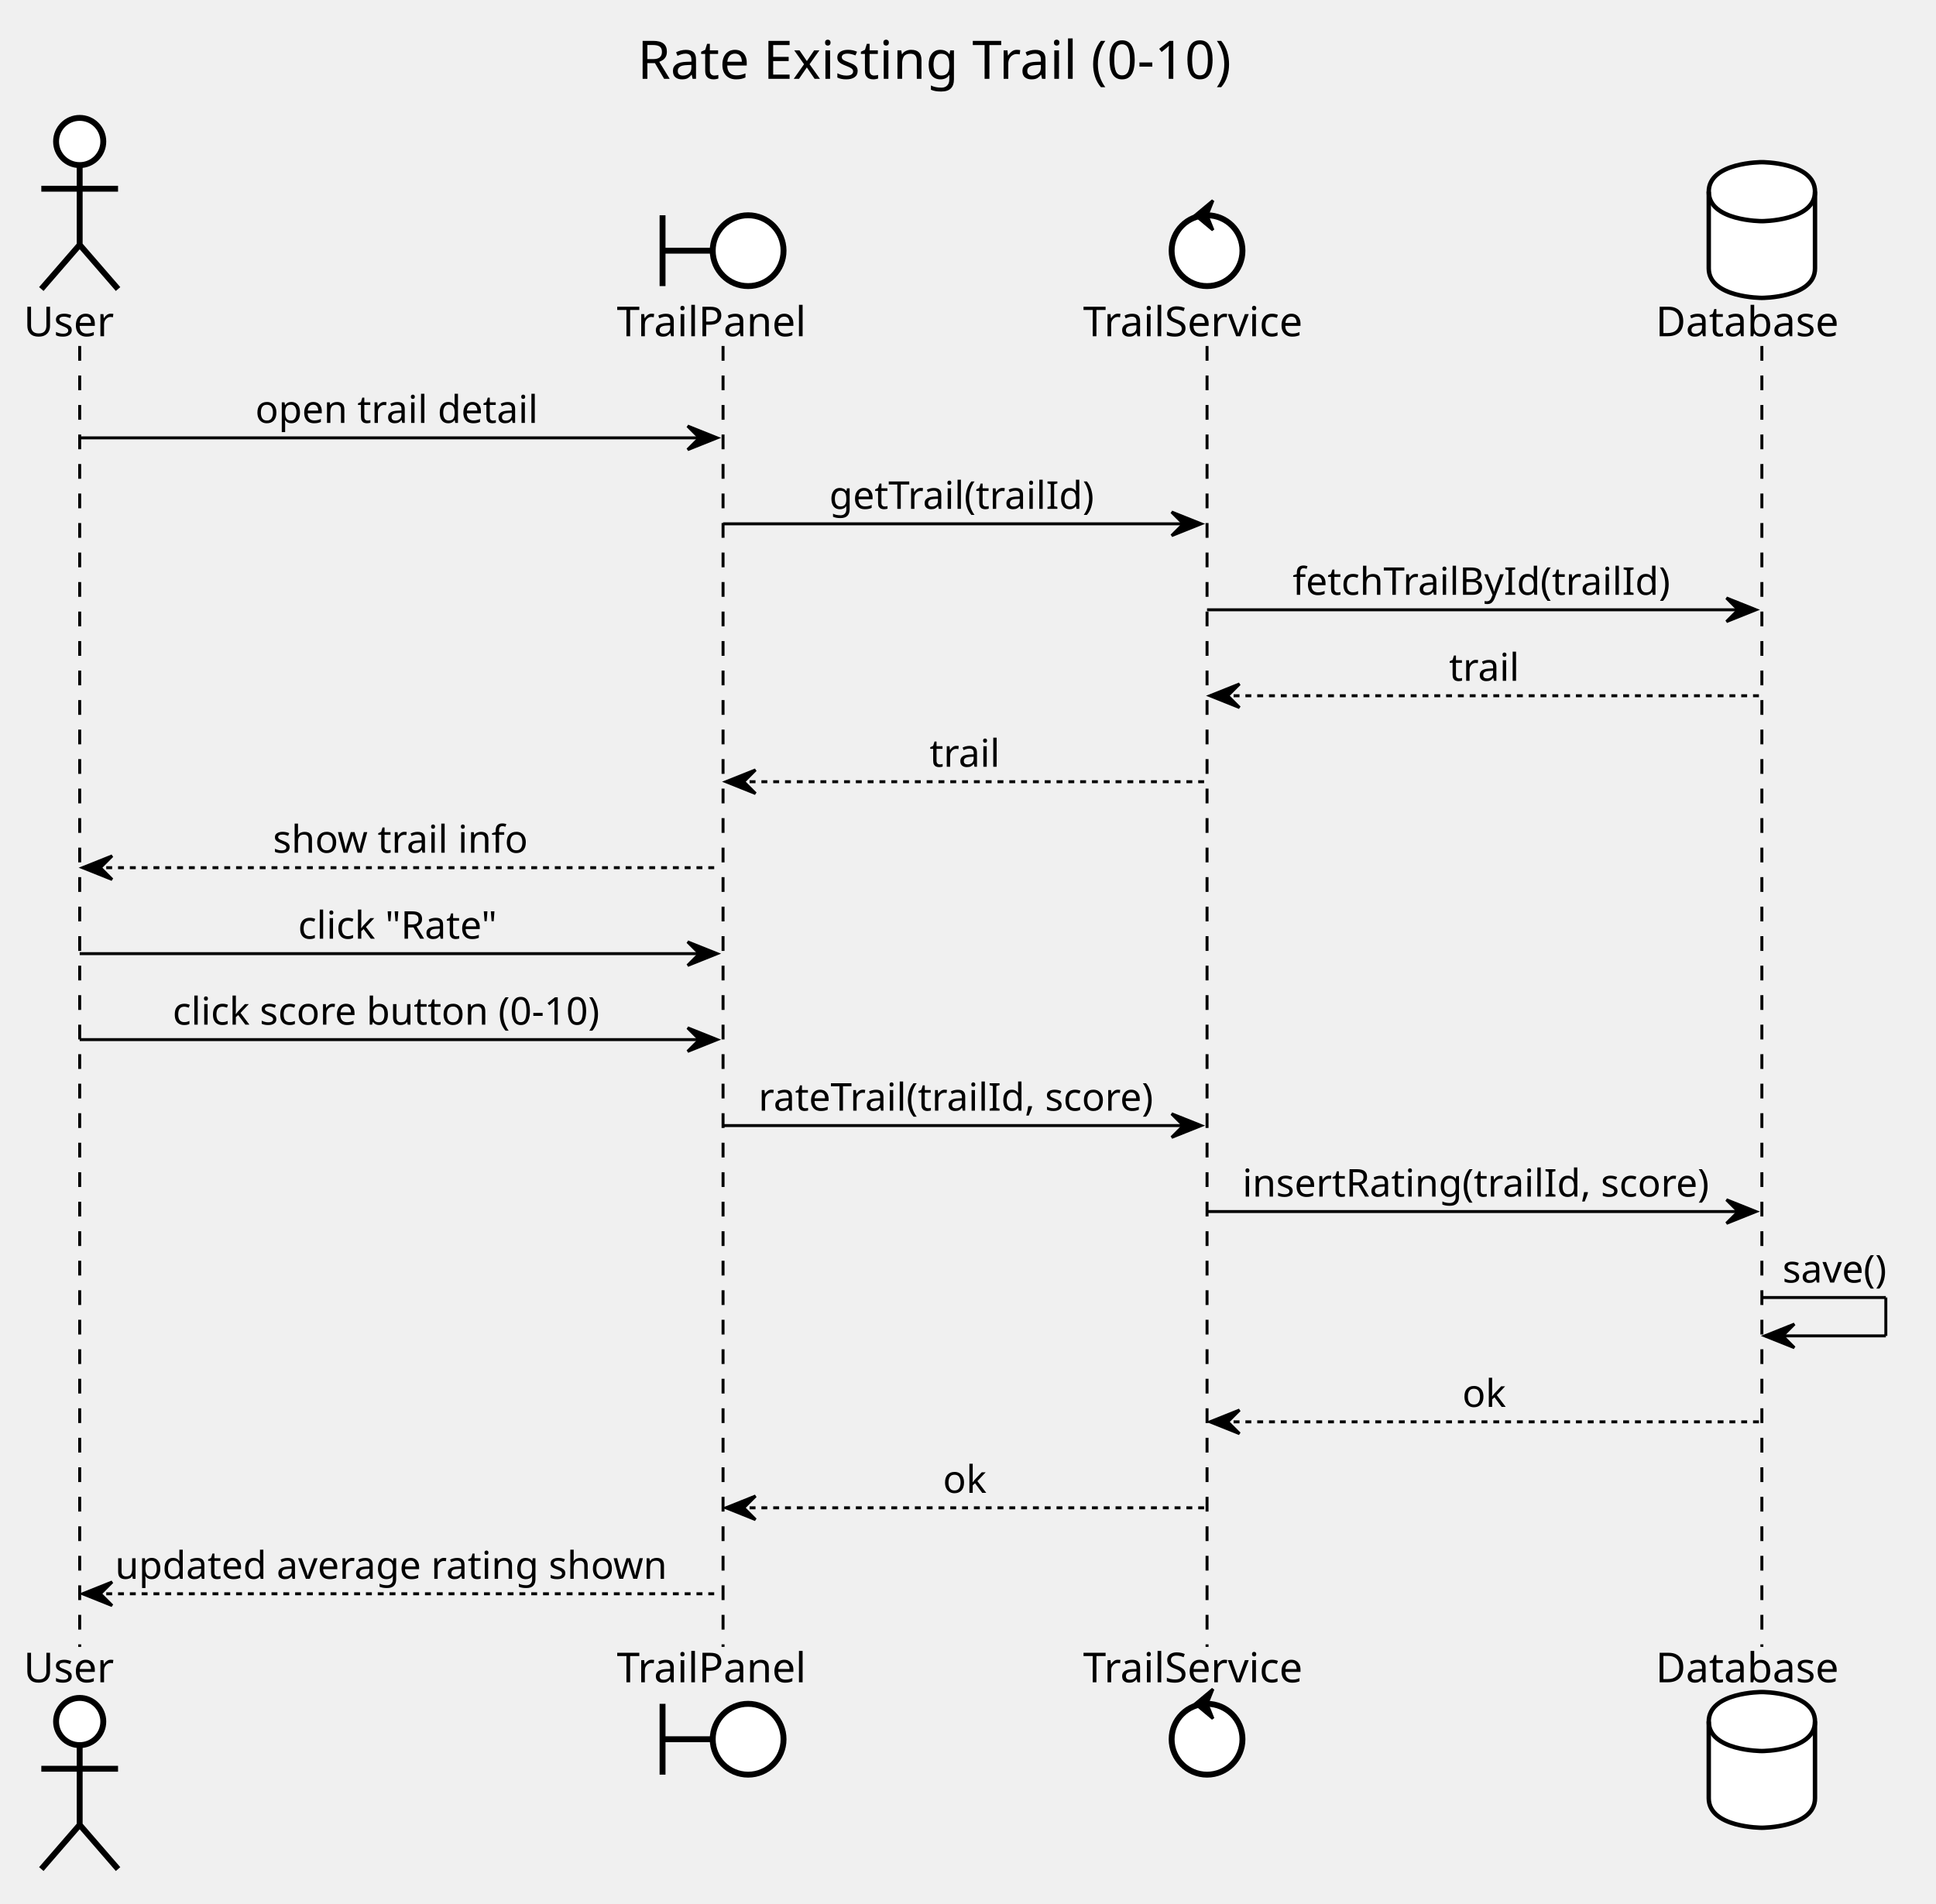
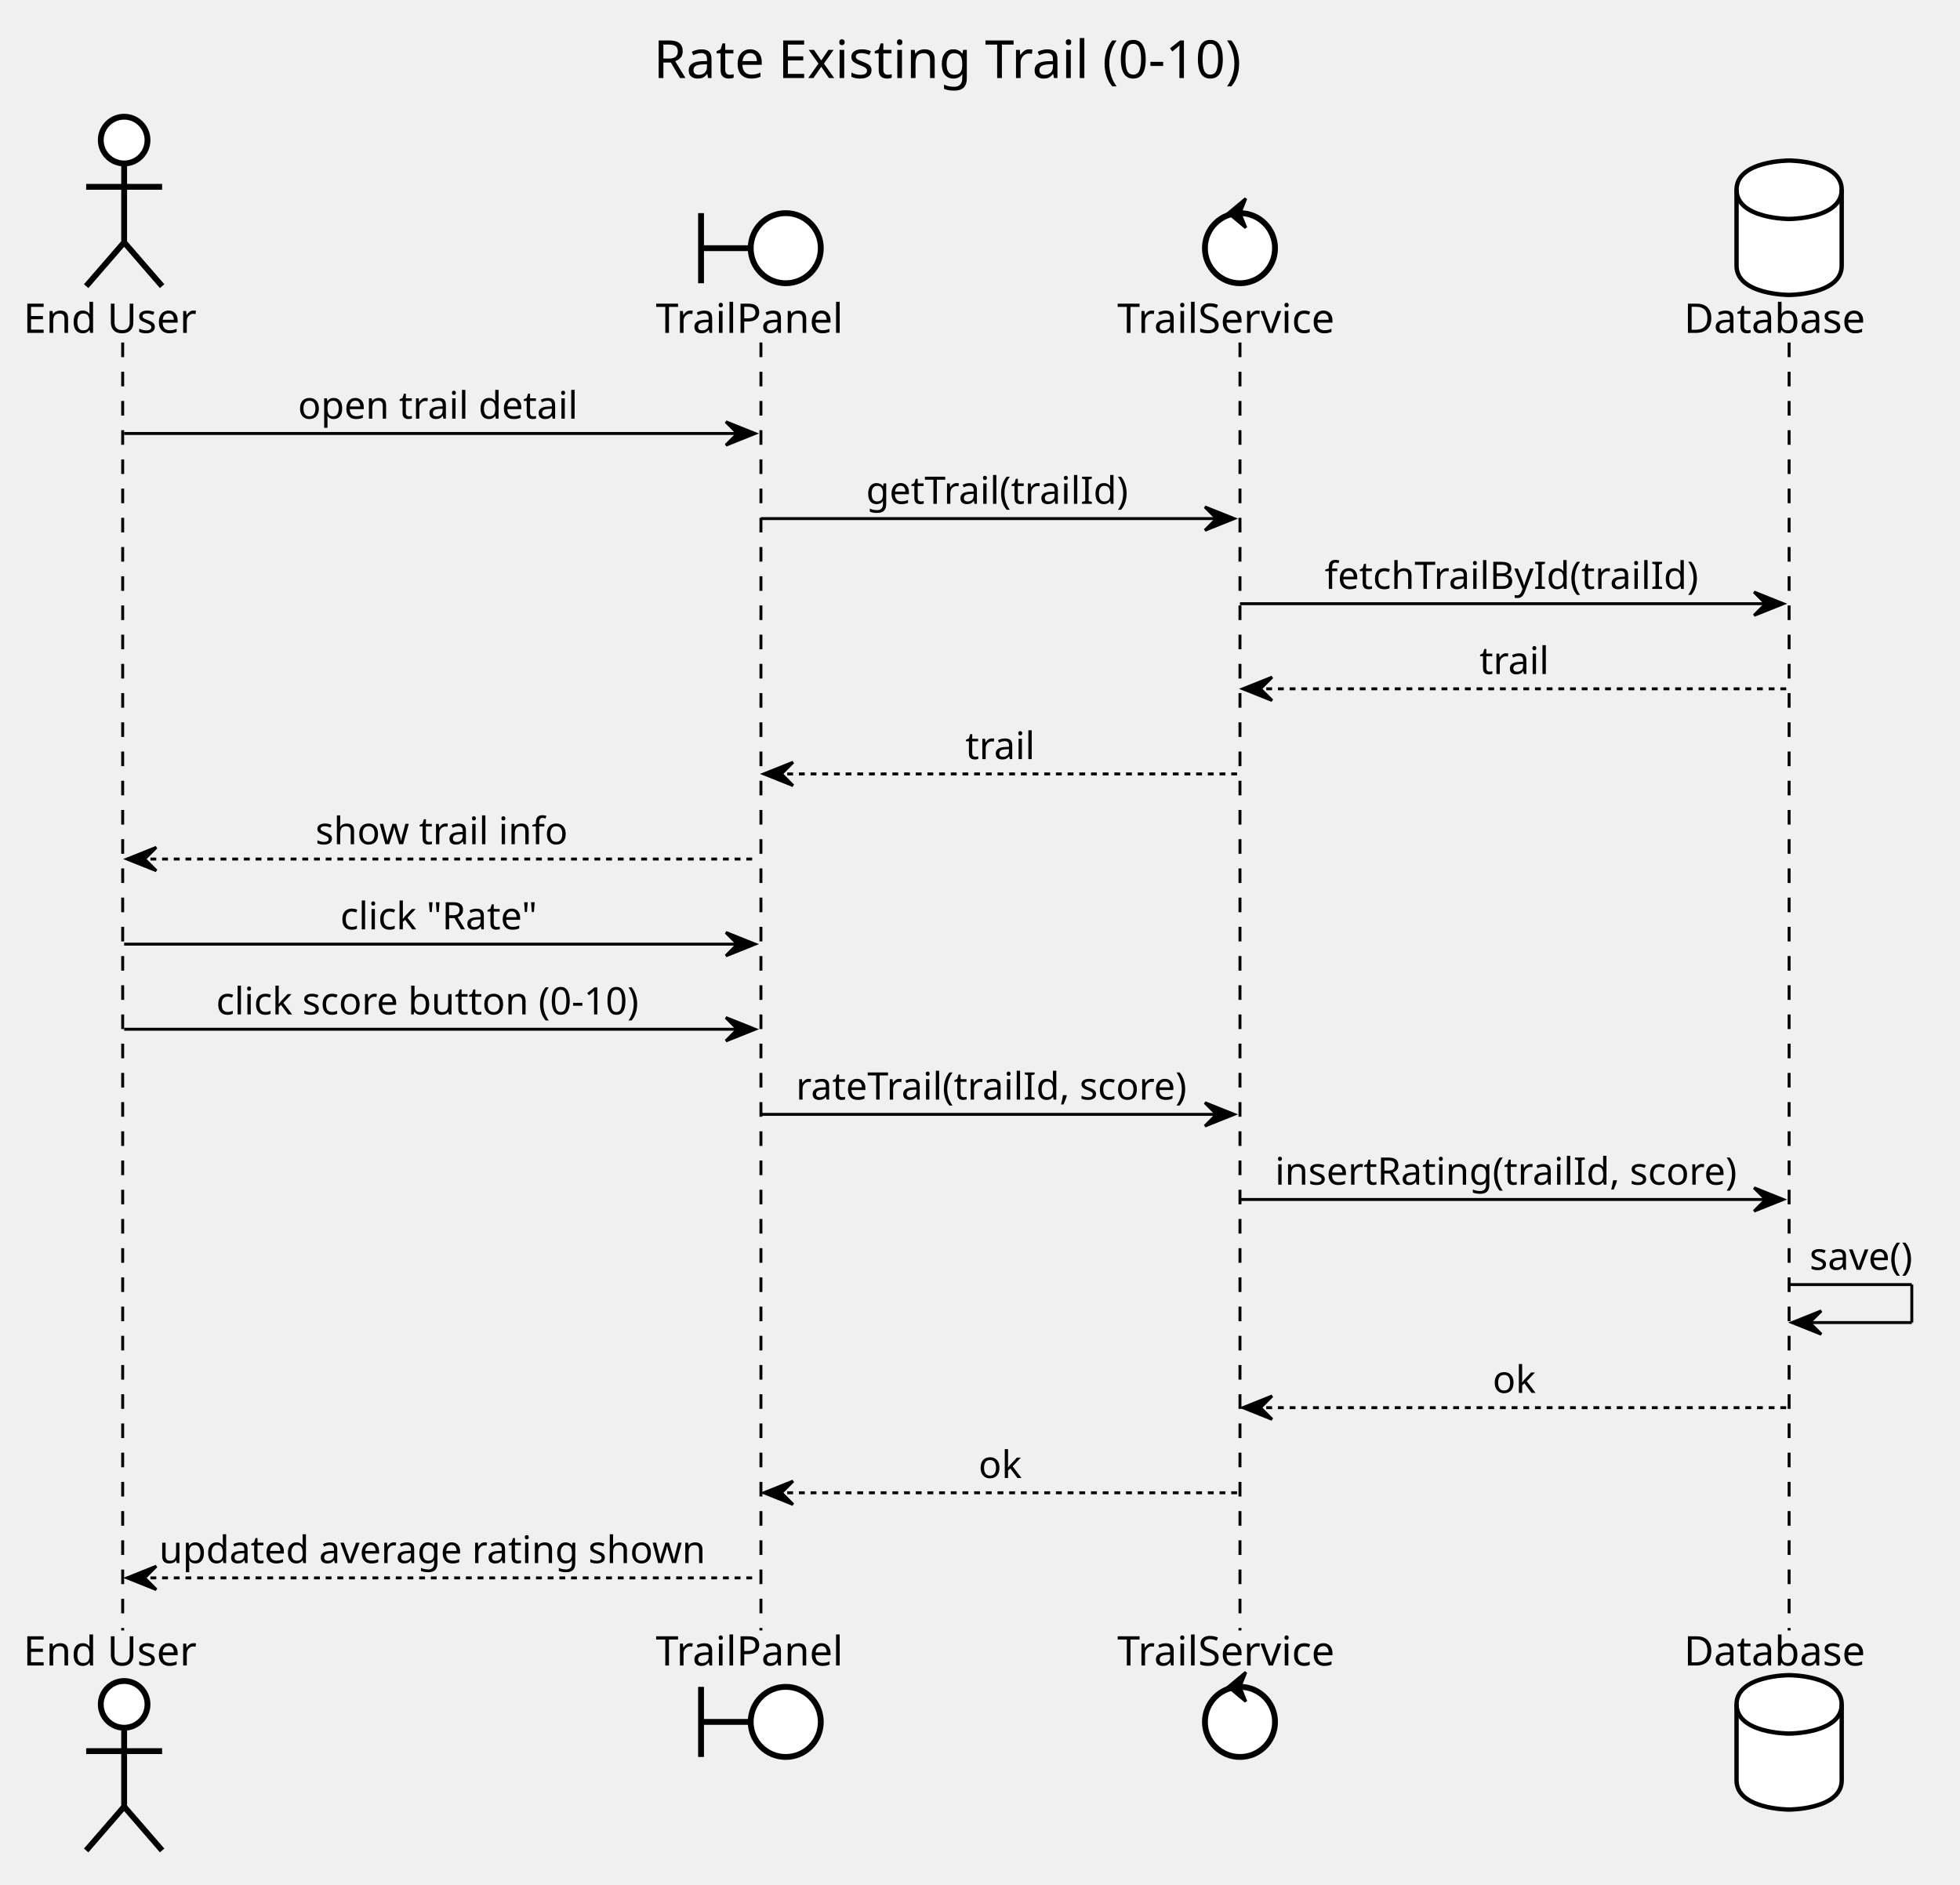
- <svg xmlns="http://www.w3.org/2000/svg" contentScriptType="application/ecmascript" contentStyleType="text/css" height="645px" preserveAspectRatio="none" style="width:656px;height:645px;" version="1.1" viewBox="0 0 656 645" width="656px" zoomAndPan="magnify">
+ <svg xmlns="http://www.w3.org/2000/svg" contentScriptType="application/ecmascript" contentStyleType="text/css" height="645px" preserveAspectRatio="none" style="width:671px;height:645px;" version="1.1" viewBox="0 0 671 645" width="671px" zoomAndPan="magnify">
  <defs />
  <g>
-     <text fill="#000000" font-family="sans-serif" font-size="18" lengthAdjust="spacingAndGlyphs" textLength="222" x="216" y="26.708">Rate Existing Trail (0-10)</text>
-     <line style="stroke: #000000; stroke-width: 1.0; stroke-dasharray: 5.0,5.0;" x1="27" x2="27" y1="117.25" y2="558.109" />
-     <line style="stroke: #000000; stroke-width: 1.0; stroke-dasharray: 5.0,5.0;" x1="245" x2="245" y1="117.25" y2="558.109" />
-     <line style="stroke: #000000; stroke-width: 1.0; stroke-dasharray: 5.0,5.0;" x1="409" x2="409" y1="117.25" y2="558.109" />
-     <line style="stroke: #000000; stroke-width: 1.0; stroke-dasharray: 5.0,5.0;" x1="597" x2="597" y1="117.25" y2="558.109" />
-     <text fill="#000000" font-family="sans-serif" font-size="14" lengthAdjust="spacingAndGlyphs" textLength="32" x="8" y="113.948">User</text>
-     <ellipse cx="27" cy="47.953" fill="#FFFFFF" rx="8" ry="8" style="stroke: #000000; stroke-width: 2.0;" />
-     <path d="M27,55.953 L27,82.953 M14,63.953 L40,63.953 M27,82.953 L14,97.953 M27,82.953 L40,97.953 " fill="none" style="stroke: #000000; stroke-width: 2.0;" />
-     <text fill="#000000" font-family="sans-serif" font-size="14" lengthAdjust="spacingAndGlyphs" textLength="32" x="8" y="570.105">User</text>
-     <ellipse cx="27" cy="583.406" fill="#FFFFFF" rx="8" ry="8" style="stroke: #000000; stroke-width: 2.0;" />
-     <path d="M27,591.406 L27,618.406 M14,599.406 L40,599.406 M27,618.406 L14,633.406 M27,618.406 L40,633.406 " fill="none" style="stroke: #000000; stroke-width: 2.0;" />
-     <text fill="#000000" font-family="sans-serif" font-size="14" lengthAdjust="spacingAndGlyphs" textLength="66" x="209" y="113.948">TrailPanel</text>
-     <path d="M224.5,72.953 L224.5,96.953 M224.5,84.953 L241.5,84.953 " fill="none" style="stroke: #000000; stroke-width: 2.0;" />
-     <ellipse cx="253.5" cy="84.953" fill="#FFFFFF" rx="12" ry="12" style="stroke: #000000; stroke-width: 2.0;" />
-     <text fill="#000000" font-family="sans-serif" font-size="14" lengthAdjust="spacingAndGlyphs" textLength="66" x="209" y="570.105">TrailPanel</text>
-     <path d="M224.5,577.406 L224.5,601.406 M224.5,589.406 L241.5,589.406 " fill="none" style="stroke: #000000; stroke-width: 2.0;" />
-     <ellipse cx="253.5" cy="589.406" fill="#FFFFFF" rx="12" ry="12" style="stroke: #000000; stroke-width: 2.0;" />
-     <text fill="#000000" font-family="sans-serif" font-size="14" lengthAdjust="spacingAndGlyphs" textLength="78" x="367" y="113.948">TrailService</text>
-     <ellipse cx="409" cy="84.953" fill="#FFFFFF" rx="12" ry="12" style="stroke: #000000; stroke-width: 2.0;" />
-     <polygon fill="#000000" points="405,72.953,411,67.953,409,72.953,411,77.953,405,72.953" style="stroke: #000000; stroke-width: 1.0;" />
-     <text fill="#000000" font-family="sans-serif" font-size="14" lengthAdjust="spacingAndGlyphs" textLength="78" x="367" y="570.105">TrailService</text>
-     <ellipse cx="409" cy="589.406" fill="#FFFFFF" rx="12" ry="12" style="stroke: #000000; stroke-width: 2.0;" />
-     <polygon fill="#000000" points="405,577.406,411,572.406,409,577.406,411,582.406,405,577.406" style="stroke: #000000; stroke-width: 1.0;" />
-     <text fill="#000000" font-family="sans-serif" font-size="14" lengthAdjust="spacingAndGlyphs" textLength="66" x="561" y="113.948">Database</text>
-     <path d="M579,64.953 C579,54.953 597,54.953 597,54.953 C597,54.953 615,54.953 615,64.953 L615,90.953 C615,100.953 597,100.953 597,100.953 C597,100.953 579,100.953 579,90.953 L579,64.953 " fill="#FFFFFF" style="stroke: #000000; stroke-width: 1.5;" />
-     <path d="M579,64.953 C579,74.953 597,74.953 597,74.953 C597,74.953 615,74.953 615,64.953 " fill="none" style="stroke: #000000; stroke-width: 1.5;" />
-     <text fill="#000000" font-family="sans-serif" font-size="14" lengthAdjust="spacingAndGlyphs" textLength="66" x="561" y="570.105">Database</text>
-     <path d="M579,583.406 C579,573.406 597,573.406 597,573.406 C597,573.406 615,573.406 615,583.406 L615,609.406 C615,619.406 597,619.406 597,619.406 C597,619.406 579,619.406 579,609.406 L579,583.406 " fill="#FFFFFF" style="stroke: #000000; stroke-width: 1.5;" />
-     <path d="M579,583.406 C579,593.406 597,593.406 597,593.406 C597,593.406 615,593.406 615,583.406 " fill="none" style="stroke: #000000; stroke-width: 1.5;" />
-     <polygon fill="#000000" points="233,144.383,243,148.383,233,152.383,237,148.383" style="stroke: #000000; stroke-width: 1.0;" />
-     <line style="stroke: #000000; stroke-width: 1.0;" x1="27" x2="239" y1="148.383" y2="148.383" />
-     <text fill="#000000" font-family="sans-serif" font-size="13" lengthAdjust="spacingAndGlyphs" textLength="99" x="86.5" y="143.317">open trail detail</text>
-     <polygon fill="#000000" points="397,173.516,407,177.516,397,181.516,401,177.516" style="stroke: #000000; stroke-width: 1.0;" />
-     <line style="stroke: #000000; stroke-width: 1.0;" x1="245" x2="403" y1="177.516" y2="177.516" />
-     <text fill="#000000" font-family="sans-serif" font-size="13" lengthAdjust="spacingAndGlyphs" textLength="92" x="281" y="172.45">getTrail(trailId)</text>
-     <polygon fill="#000000" points="585,202.648,595,206.648,585,210.648,589,206.648" style="stroke: #000000; stroke-width: 1.0;" />
-     <line style="stroke: #000000; stroke-width: 1.0;" x1="409" x2="591" y1="206.648" y2="206.648" />
-     <text fill="#000000" font-family="sans-serif" font-size="13" lengthAdjust="spacingAndGlyphs" textLength="130" x="438" y="201.583">fetchTrailById(trailId)</text>
-     <polygon fill="#000000" points="420,231.781,410,235.781,420,239.781,416,235.781" style="stroke: #000000; stroke-width: 1.0;" />
-     <line style="stroke: #000000; stroke-width: 1.0; stroke-dasharray: 2.0,2.0;" x1="414" x2="596" y1="235.781" y2="235.781" />
-     <text fill="#000000" font-family="sans-serif" font-size="13" lengthAdjust="spacingAndGlyphs" textLength="24" x="491" y="230.715">trail</text>
-     <polygon fill="#000000" points="256,260.914,246,264.914,256,268.914,252,264.914" style="stroke: #000000; stroke-width: 1.0;" />
-     <line style="stroke: #000000; stroke-width: 1.0; stroke-dasharray: 2.0,2.0;" x1="250" x2="408" y1="264.914" y2="264.914" />
-     <text fill="#000000" font-family="sans-serif" font-size="13" lengthAdjust="spacingAndGlyphs" textLength="24" x="315" y="259.848">trail</text>
-     <polygon fill="#000000" points="38,290.047,28,294.047,38,298.047,34,294.047" style="stroke: #000000; stroke-width: 1.0;" />
-     <line style="stroke: #000000; stroke-width: 1.0; stroke-dasharray: 2.0,2.0;" x1="32" x2="244" y1="294.047" y2="294.047" />
-     <text fill="#000000" font-family="sans-serif" font-size="13" lengthAdjust="spacingAndGlyphs" textLength="87" x="92.5" y="288.981">show trail info</text>
-     <polygon fill="#000000" points="233,319.18,243,323.18,233,327.18,237,323.18" style="stroke: #000000; stroke-width: 1.0;" />
-     <line style="stroke: #000000; stroke-width: 1.0;" x1="27" x2="239" y1="323.18" y2="323.18" />
-     <text fill="#000000" font-family="sans-serif" font-size="13" lengthAdjust="spacingAndGlyphs" textLength="70" x="101" y="318.114">click "Rate"</text>
-     <polygon fill="#000000" points="233,348.312,243,352.312,233,356.312,237,352.312" style="stroke: #000000; stroke-width: 1.0;" />
-     <line style="stroke: #000000; stroke-width: 1.0;" x1="27" x2="239" y1="352.312" y2="352.312" />
-     <text fill="#000000" font-family="sans-serif" font-size="13" lengthAdjust="spacingAndGlyphs" textLength="155" x="58.5" y="347.247">click score button (0-10)</text>
-     <polygon fill="#000000" points="397,377.445,407,381.445,397,385.445,401,381.445" style="stroke: #000000; stroke-width: 1.0;" />
-     <line style="stroke: #000000; stroke-width: 1.0;" x1="245" x2="403" y1="381.445" y2="381.445" />
-     <text fill="#000000" font-family="sans-serif" font-size="13" lengthAdjust="spacingAndGlyphs" textLength="140" x="257" y="376.379">rateTrail(trailId, score)</text>
-     <polygon fill="#000000" points="585,406.578,595,410.578,585,414.578,589,410.578" style="stroke: #000000; stroke-width: 1.0;" />
-     <line style="stroke: #000000; stroke-width: 1.0;" x1="409" x2="591" y1="410.578" y2="410.578" />
-     <text fill="#000000" font-family="sans-serif" font-size="13" lengthAdjust="spacingAndGlyphs" textLength="164" x="421" y="405.512">insertRating(trailId, score)</text>
-     <line style="stroke: #000000; stroke-width: 1.0;" x1="597" x2="639" y1="439.711" y2="439.711" />
-     <line style="stroke: #000000; stroke-width: 1.0;" x1="639" x2="639" y1="439.711" y2="452.711" />
-     <line style="stroke: #000000; stroke-width: 1.0;" x1="598" x2="639" y1="452.711" y2="452.711" />
-     <polygon fill="#000000" points="608,448.711,598,452.711,608,456.711,604,452.711" style="stroke: #000000; stroke-width: 1.0;" />
-     <text fill="#000000" font-family="sans-serif" font-size="13" lengthAdjust="spacingAndGlyphs" textLength="40" x="604" y="434.645">save()</text>
-     <polygon fill="#000000" points="420,477.844,410,481.844,420,485.844,416,481.844" style="stroke: #000000; stroke-width: 1.0;" />
-     <line style="stroke: #000000; stroke-width: 1.0; stroke-dasharray: 2.0,2.0;" x1="414" x2="596" y1="481.844" y2="481.844" />
-     <text fill="#000000" font-family="sans-serif" font-size="13" lengthAdjust="spacingAndGlyphs" textLength="15" x="495.5" y="476.778">ok</text>
-     <polygon fill="#000000" points="256,506.977,246,510.977,256,514.977,252,510.977" style="stroke: #000000; stroke-width: 1.0;" />
-     <line style="stroke: #000000; stroke-width: 1.0; stroke-dasharray: 2.0,2.0;" x1="250" x2="408" y1="510.977" y2="510.977" />
-     <text fill="#000000" font-family="sans-serif" font-size="13" lengthAdjust="spacingAndGlyphs" textLength="15" x="319.5" y="505.911">ok</text>
-     <polygon fill="#000000" points="38,536.109,28,540.109,38,544.109,34,540.109" style="stroke: #000000; stroke-width: 1.0;" />
-     <line style="stroke: #000000; stroke-width: 1.0; stroke-dasharray: 2.0,2.0;" x1="32" x2="244" y1="540.109" y2="540.109" />
-     <text fill="#000000" font-family="sans-serif" font-size="13" lengthAdjust="spacingAndGlyphs" textLength="194" x="39" y="535.043">updated average rating shown</text>
+     <text fill="#000000" font-family="sans-serif" font-size="18" lengthAdjust="spacingAndGlyphs" textLength="222" x="223.75" y="26.708">Rate Existing Trail (0-10)</text>
+     <line style="stroke: #000000; stroke-width: 1.0; stroke-dasharray: 5.0,5.0;" x1="42" x2="42" y1="117.25" y2="558.109" />
+     <line style="stroke: #000000; stroke-width: 1.0; stroke-dasharray: 5.0,5.0;" x1="260.5" x2="260.5" y1="117.25" y2="558.109" />
+     <line style="stroke: #000000; stroke-width: 1.0; stroke-dasharray: 5.0,5.0;" x1="424.5" x2="424.5" y1="117.25" y2="558.109" />
+     <line style="stroke: #000000; stroke-width: 1.0; stroke-dasharray: 5.0,5.0;" x1="612.5" x2="612.5" y1="117.25" y2="558.109" />
+     <text fill="#000000" font-family="sans-serif" font-size="14" lengthAdjust="spacingAndGlyphs" textLength="63" x="8" y="113.948">End User</text>
+     <ellipse cx="42.5" cy="47.953" fill="#FFFFFF" rx="8" ry="8" style="stroke: #000000; stroke-width: 2.0;" />
+     <path d="M42.5,55.953 L42.5,82.953 M29.5,63.953 L55.5,63.953 M42.5,82.953 L29.5,97.953 M42.5,82.953 L55.5,97.953 " fill="none" style="stroke: #000000; stroke-width: 2.0;" />
+     <text fill="#000000" font-family="sans-serif" font-size="14" lengthAdjust="spacingAndGlyphs" textLength="63" x="8" y="570.105">End User</text>
+     <ellipse cx="42.5" cy="583.406" fill="#FFFFFF" rx="8" ry="8" style="stroke: #000000; stroke-width: 2.0;" />
+     <path d="M42.5,591.406 L42.5,618.406 M29.5,599.406 L55.5,599.406 M42.5,618.406 L29.5,633.406 M42.5,618.406 L55.5,633.406 " fill="none" style="stroke: #000000; stroke-width: 2.0;" />
+     <text fill="#000000" font-family="sans-serif" font-size="14" lengthAdjust="spacingAndGlyphs" textLength="66" x="224.5" y="113.948">TrailPanel</text>
+     <path d="M240,72.953 L240,96.953 M240,84.953 L257,84.953 " fill="none" style="stroke: #000000; stroke-width: 2.0;" />
+     <ellipse cx="269" cy="84.953" fill="#FFFFFF" rx="12" ry="12" style="stroke: #000000; stroke-width: 2.0;" />
+     <text fill="#000000" font-family="sans-serif" font-size="14" lengthAdjust="spacingAndGlyphs" textLength="66" x="224.5" y="570.105">TrailPanel</text>
+     <path d="M240,577.406 L240,601.406 M240,589.406 L257,589.406 " fill="none" style="stroke: #000000; stroke-width: 2.0;" />
+     <ellipse cx="269" cy="589.406" fill="#FFFFFF" rx="12" ry="12" style="stroke: #000000; stroke-width: 2.0;" />
+     <text fill="#000000" font-family="sans-serif" font-size="14" lengthAdjust="spacingAndGlyphs" textLength="78" x="382.5" y="113.948">TrailService</text>
+     <ellipse cx="424.5" cy="84.953" fill="#FFFFFF" rx="12" ry="12" style="stroke: #000000; stroke-width: 2.0;" />
+     <polygon fill="#000000" points="420.5,72.953,426.5,67.953,424.5,72.953,426.5,77.953,420.5,72.953" style="stroke: #000000; stroke-width: 1.0;" />
+     <text fill="#000000" font-family="sans-serif" font-size="14" lengthAdjust="spacingAndGlyphs" textLength="78" x="382.5" y="570.105">TrailService</text>
+     <ellipse cx="424.5" cy="589.406" fill="#FFFFFF" rx="12" ry="12" style="stroke: #000000; stroke-width: 2.0;" />
+     <polygon fill="#000000" points="420.5,577.406,426.5,572.406,424.5,577.406,426.5,582.406,420.5,577.406" style="stroke: #000000; stroke-width: 1.0;" />
+     <text fill="#000000" font-family="sans-serif" font-size="14" lengthAdjust="spacingAndGlyphs" textLength="66" x="576.5" y="113.948">Database</text>
+     <path d="M594.5,64.953 C594.5,54.953 612.5,54.953 612.5,54.953 C612.5,54.953 630.5,54.953 630.5,64.953 L630.5,90.953 C630.5,100.953 612.5,100.953 612.5,100.953 C612.5,100.953 594.5,100.953 594.5,90.953 L594.5,64.953 " fill="#FFFFFF" style="stroke: #000000; stroke-width: 1.5;" />
+     <path d="M594.5,64.953 C594.5,74.953 612.5,74.953 612.5,74.953 C612.5,74.953 630.5,74.953 630.5,64.953 " fill="none" style="stroke: #000000; stroke-width: 1.5;" />
+     <text fill="#000000" font-family="sans-serif" font-size="14" lengthAdjust="spacingAndGlyphs" textLength="66" x="576.5" y="570.105">Database</text>
+     <path d="M594.5,583.406 C594.5,573.406 612.5,573.406 612.5,573.406 C612.5,573.406 630.5,573.406 630.5,583.406 L630.5,609.406 C630.5,619.406 612.5,619.406 612.5,619.406 C612.5,619.406 594.5,619.406 594.5,609.406 L594.5,583.406 " fill="#FFFFFF" style="stroke: #000000; stroke-width: 1.5;" />
+     <path d="M594.5,583.406 C594.5,593.406 612.5,593.406 612.5,593.406 C612.5,593.406 630.5,593.406 630.5,583.406 " fill="none" style="stroke: #000000; stroke-width: 1.5;" />
+     <polygon fill="#000000" points="248.5,144.383,258.5,148.383,248.5,152.383,252.5,148.383" style="stroke: #000000; stroke-width: 1.0;" />
+     <line style="stroke: #000000; stroke-width: 1.0;" x1="42.5" x2="254.5" y1="148.383" y2="148.383" />
+     <text fill="#000000" font-family="sans-serif" font-size="13" lengthAdjust="spacingAndGlyphs" textLength="99" x="102" y="143.317">open trail detail</text>
+     <polygon fill="#000000" points="412.5,173.516,422.5,177.516,412.5,181.516,416.5,177.516" style="stroke: #000000; stroke-width: 1.0;" />
+     <line style="stroke: #000000; stroke-width: 1.0;" x1="260.5" x2="418.5" y1="177.516" y2="177.516" />
+     <text fill="#000000" font-family="sans-serif" font-size="13" lengthAdjust="spacingAndGlyphs" textLength="92" x="296.5" y="172.45">getTrail(trailId)</text>
+     <polygon fill="#000000" points="600.5,202.648,610.5,206.648,600.5,210.648,604.5,206.648" style="stroke: #000000; stroke-width: 1.0;" />
+     <line style="stroke: #000000; stroke-width: 1.0;" x1="424.5" x2="606.5" y1="206.648" y2="206.648" />
+     <text fill="#000000" font-family="sans-serif" font-size="13" lengthAdjust="spacingAndGlyphs" textLength="130" x="453.5" y="201.583">fetchTrailById(trailId)</text>
+     <polygon fill="#000000" points="435.5,231.781,425.5,235.781,435.5,239.781,431.5,235.781" style="stroke: #000000; stroke-width: 1.0;" />
+     <line style="stroke: #000000; stroke-width: 1.0; stroke-dasharray: 2.0,2.0;" x1="429.5" x2="611.5" y1="235.781" y2="235.781" />
+     <text fill="#000000" font-family="sans-serif" font-size="13" lengthAdjust="spacingAndGlyphs" textLength="24" x="506.5" y="230.715">trail</text>
+     <polygon fill="#000000" points="271.5,260.914,261.5,264.914,271.5,268.914,267.5,264.914" style="stroke: #000000; stroke-width: 1.0;" />
+     <line style="stroke: #000000; stroke-width: 1.0; stroke-dasharray: 2.0,2.0;" x1="265.5" x2="423.5" y1="264.914" y2="264.914" />
+     <text fill="#000000" font-family="sans-serif" font-size="13" lengthAdjust="spacingAndGlyphs" textLength="24" x="330.5" y="259.848">trail</text>
+     <polygon fill="#000000" points="53.5,290.047,43.5,294.047,53.5,298.047,49.5,294.047" style="stroke: #000000; stroke-width: 1.0;" />
+     <line style="stroke: #000000; stroke-width: 1.0; stroke-dasharray: 2.0,2.0;" x1="47.5" x2="259.5" y1="294.047" y2="294.047" />
+     <text fill="#000000" font-family="sans-serif" font-size="13" lengthAdjust="spacingAndGlyphs" textLength="87" x="108" y="288.981">show trail info</text>
+     <polygon fill="#000000" points="248.5,319.18,258.5,323.18,248.5,327.18,252.5,323.18" style="stroke: #000000; stroke-width: 1.0;" />
+     <line style="stroke: #000000; stroke-width: 1.0;" x1="42.5" x2="254.5" y1="323.18" y2="323.18" />
+     <text fill="#000000" font-family="sans-serif" font-size="13" lengthAdjust="spacingAndGlyphs" textLength="70" x="116.5" y="318.114">click "Rate"</text>
+     <polygon fill="#000000" points="248.5,348.312,258.5,352.312,248.5,356.312,252.5,352.312" style="stroke: #000000; stroke-width: 1.0;" />
+     <line style="stroke: #000000; stroke-width: 1.0;" x1="42.5" x2="254.5" y1="352.312" y2="352.312" />
+     <text fill="#000000" font-family="sans-serif" font-size="13" lengthAdjust="spacingAndGlyphs" textLength="155" x="74" y="347.247">click score button (0-10)</text>
+     <polygon fill="#000000" points="412.5,377.445,422.5,381.445,412.5,385.445,416.5,381.445" style="stroke: #000000; stroke-width: 1.0;" />
+     <line style="stroke: #000000; stroke-width: 1.0;" x1="260.5" x2="418.5" y1="381.445" y2="381.445" />
+     <text fill="#000000" font-family="sans-serif" font-size="13" lengthAdjust="spacingAndGlyphs" textLength="140" x="272.5" y="376.379">rateTrail(trailId, score)</text>
+     <polygon fill="#000000" points="600.5,406.578,610.5,410.578,600.5,414.578,604.5,410.578" style="stroke: #000000; stroke-width: 1.0;" />
+     <line style="stroke: #000000; stroke-width: 1.0;" x1="424.5" x2="606.5" y1="410.578" y2="410.578" />
+     <text fill="#000000" font-family="sans-serif" font-size="13" lengthAdjust="spacingAndGlyphs" textLength="164" x="436.5" y="405.512">insertRating(trailId, score)</text>
+     <line style="stroke: #000000; stroke-width: 1.0;" x1="612.5" x2="654.5" y1="439.711" y2="439.711" />
+     <line style="stroke: #000000; stroke-width: 1.0;" x1="654.5" x2="654.5" y1="439.711" y2="452.711" />
+     <line style="stroke: #000000; stroke-width: 1.0;" x1="613.5" x2="654.5" y1="452.711" y2="452.711" />
+     <polygon fill="#000000" points="623.5,448.711,613.5,452.711,623.5,456.711,619.5,452.711" style="stroke: #000000; stroke-width: 1.0;" />
+     <text fill="#000000" font-family="sans-serif" font-size="13" lengthAdjust="spacingAndGlyphs" textLength="40" x="619.5" y="434.645">save()</text>
+     <polygon fill="#000000" points="435.5,477.844,425.5,481.844,435.5,485.844,431.5,481.844" style="stroke: #000000; stroke-width: 1.0;" />
+     <line style="stroke: #000000; stroke-width: 1.0; stroke-dasharray: 2.0,2.0;" x1="429.5" x2="611.5" y1="481.844" y2="481.844" />
+     <text fill="#000000" font-family="sans-serif" font-size="13" lengthAdjust="spacingAndGlyphs" textLength="15" x="511" y="476.778">ok</text>
+     <polygon fill="#000000" points="271.5,506.977,261.5,510.977,271.5,514.977,267.5,510.977" style="stroke: #000000; stroke-width: 1.0;" />
+     <line style="stroke: #000000; stroke-width: 1.0; stroke-dasharray: 2.0,2.0;" x1="265.5" x2="423.5" y1="510.977" y2="510.977" />
+     <text fill="#000000" font-family="sans-serif" font-size="13" lengthAdjust="spacingAndGlyphs" textLength="15" x="335" y="505.911">ok</text>
+     <polygon fill="#000000" points="53.5,536.109,43.5,540.109,53.5,544.109,49.5,540.109" style="stroke: #000000; stroke-width: 1.0;" />
+     <line style="stroke: #000000; stroke-width: 1.0; stroke-dasharray: 2.0,2.0;" x1="47.5" x2="259.5" y1="540.109" y2="540.109" />
+     <text fill="#000000" font-family="sans-serif" font-size="13" lengthAdjust="spacingAndGlyphs" textLength="194" x="54.5" y="535.043">updated average rating shown</text>
  </g>
</svg>
